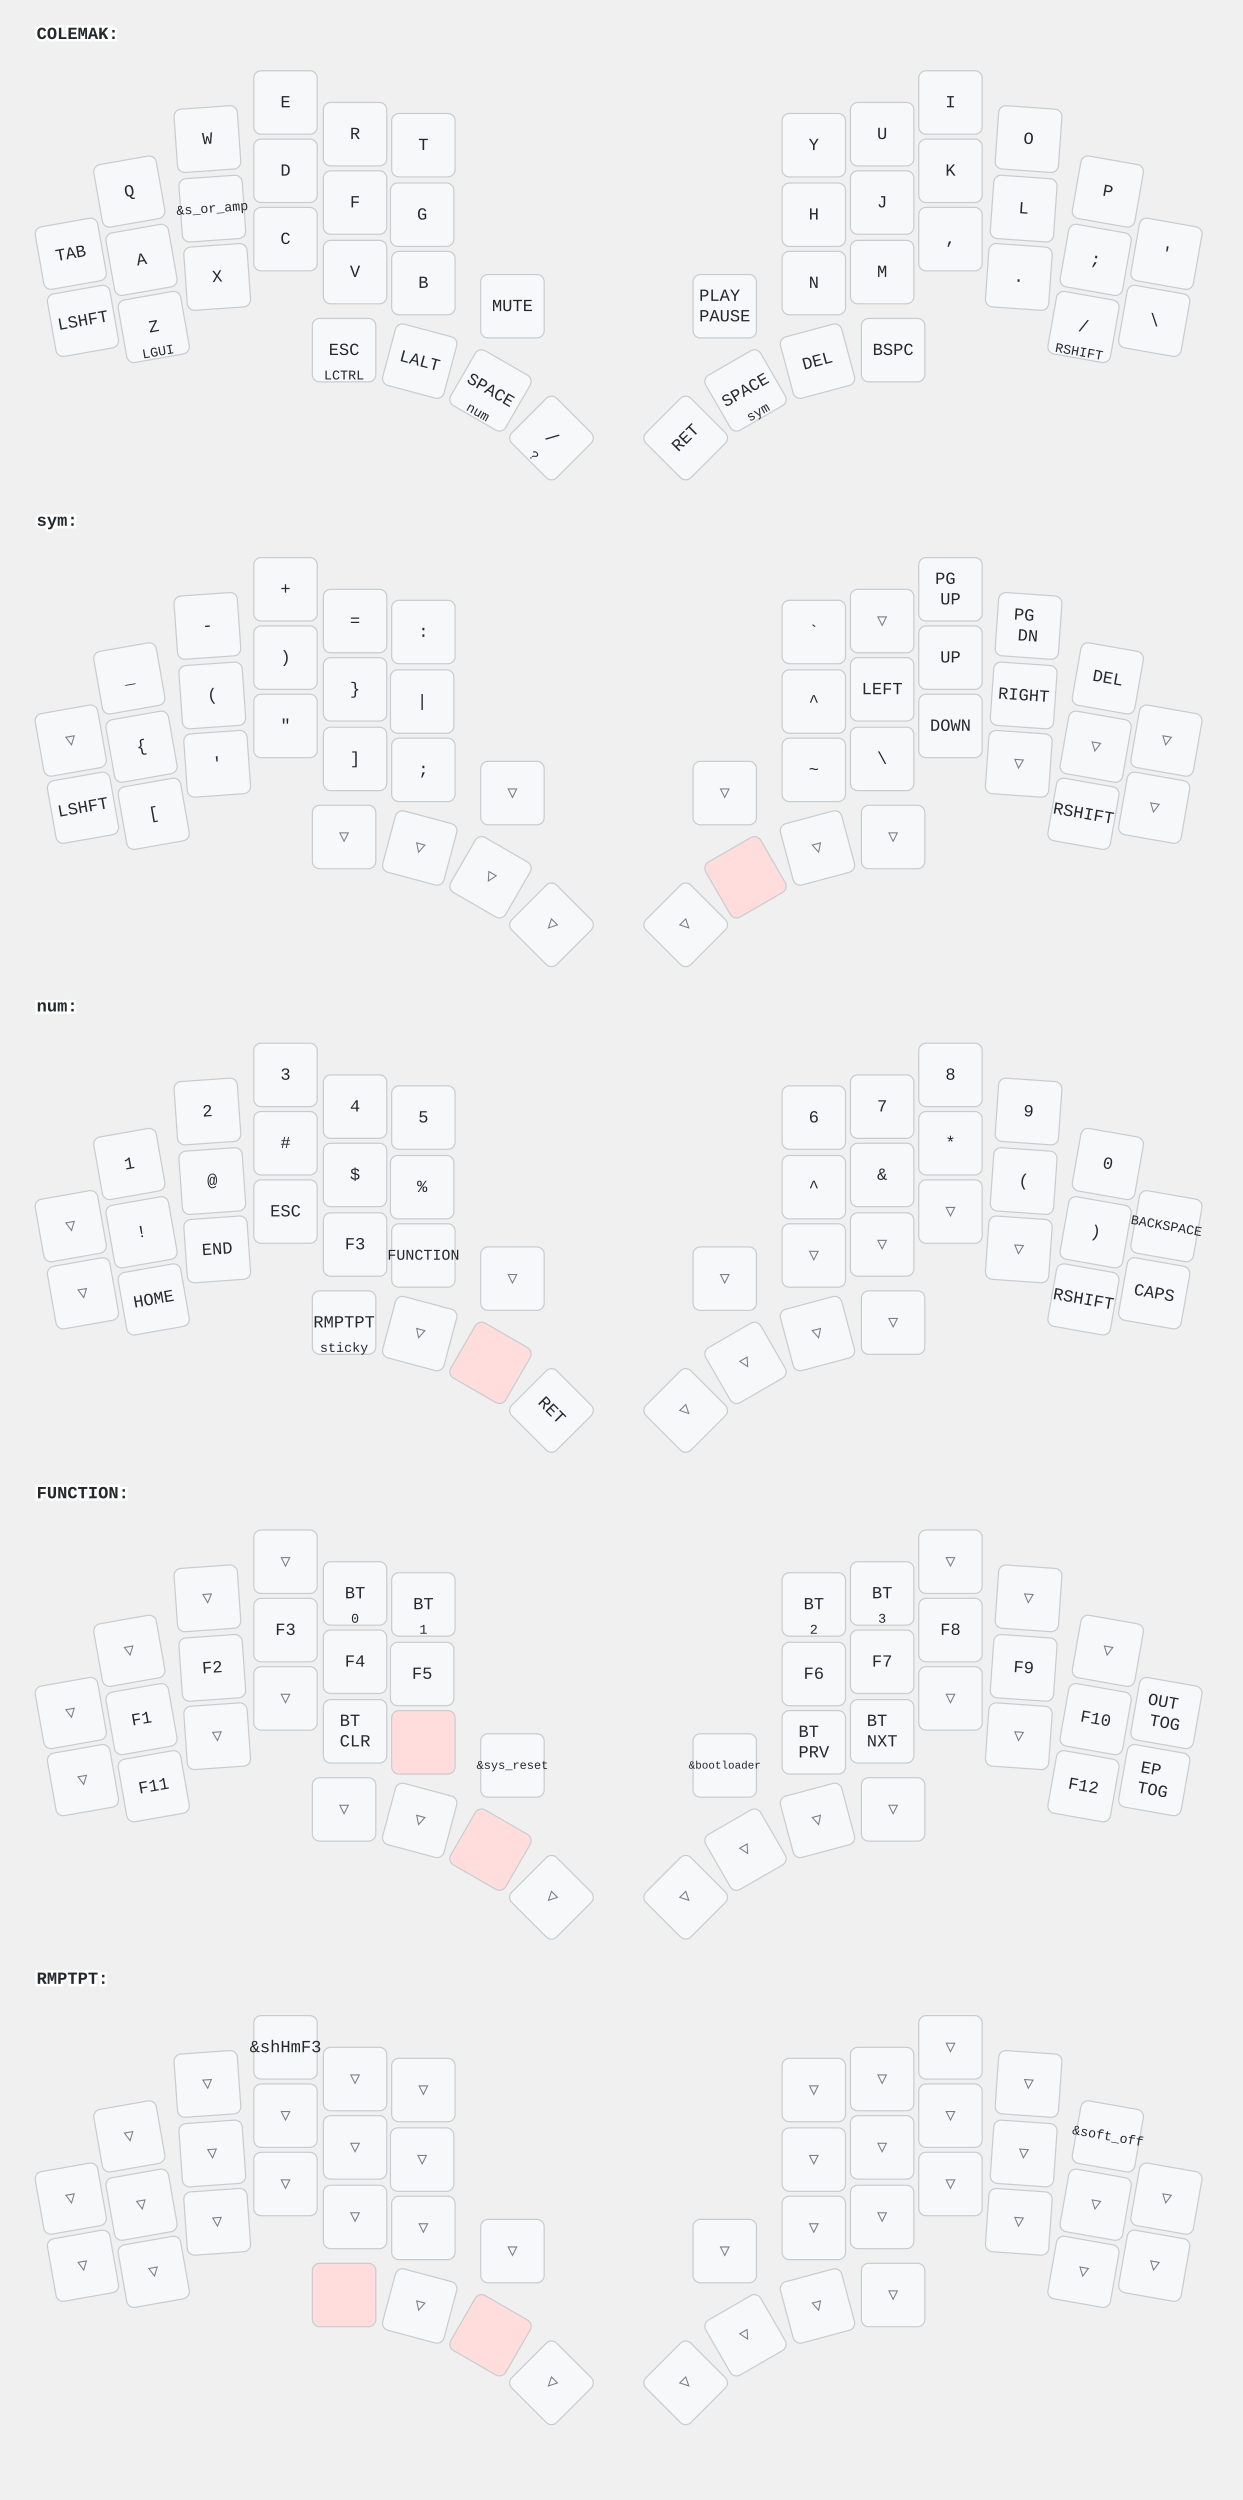
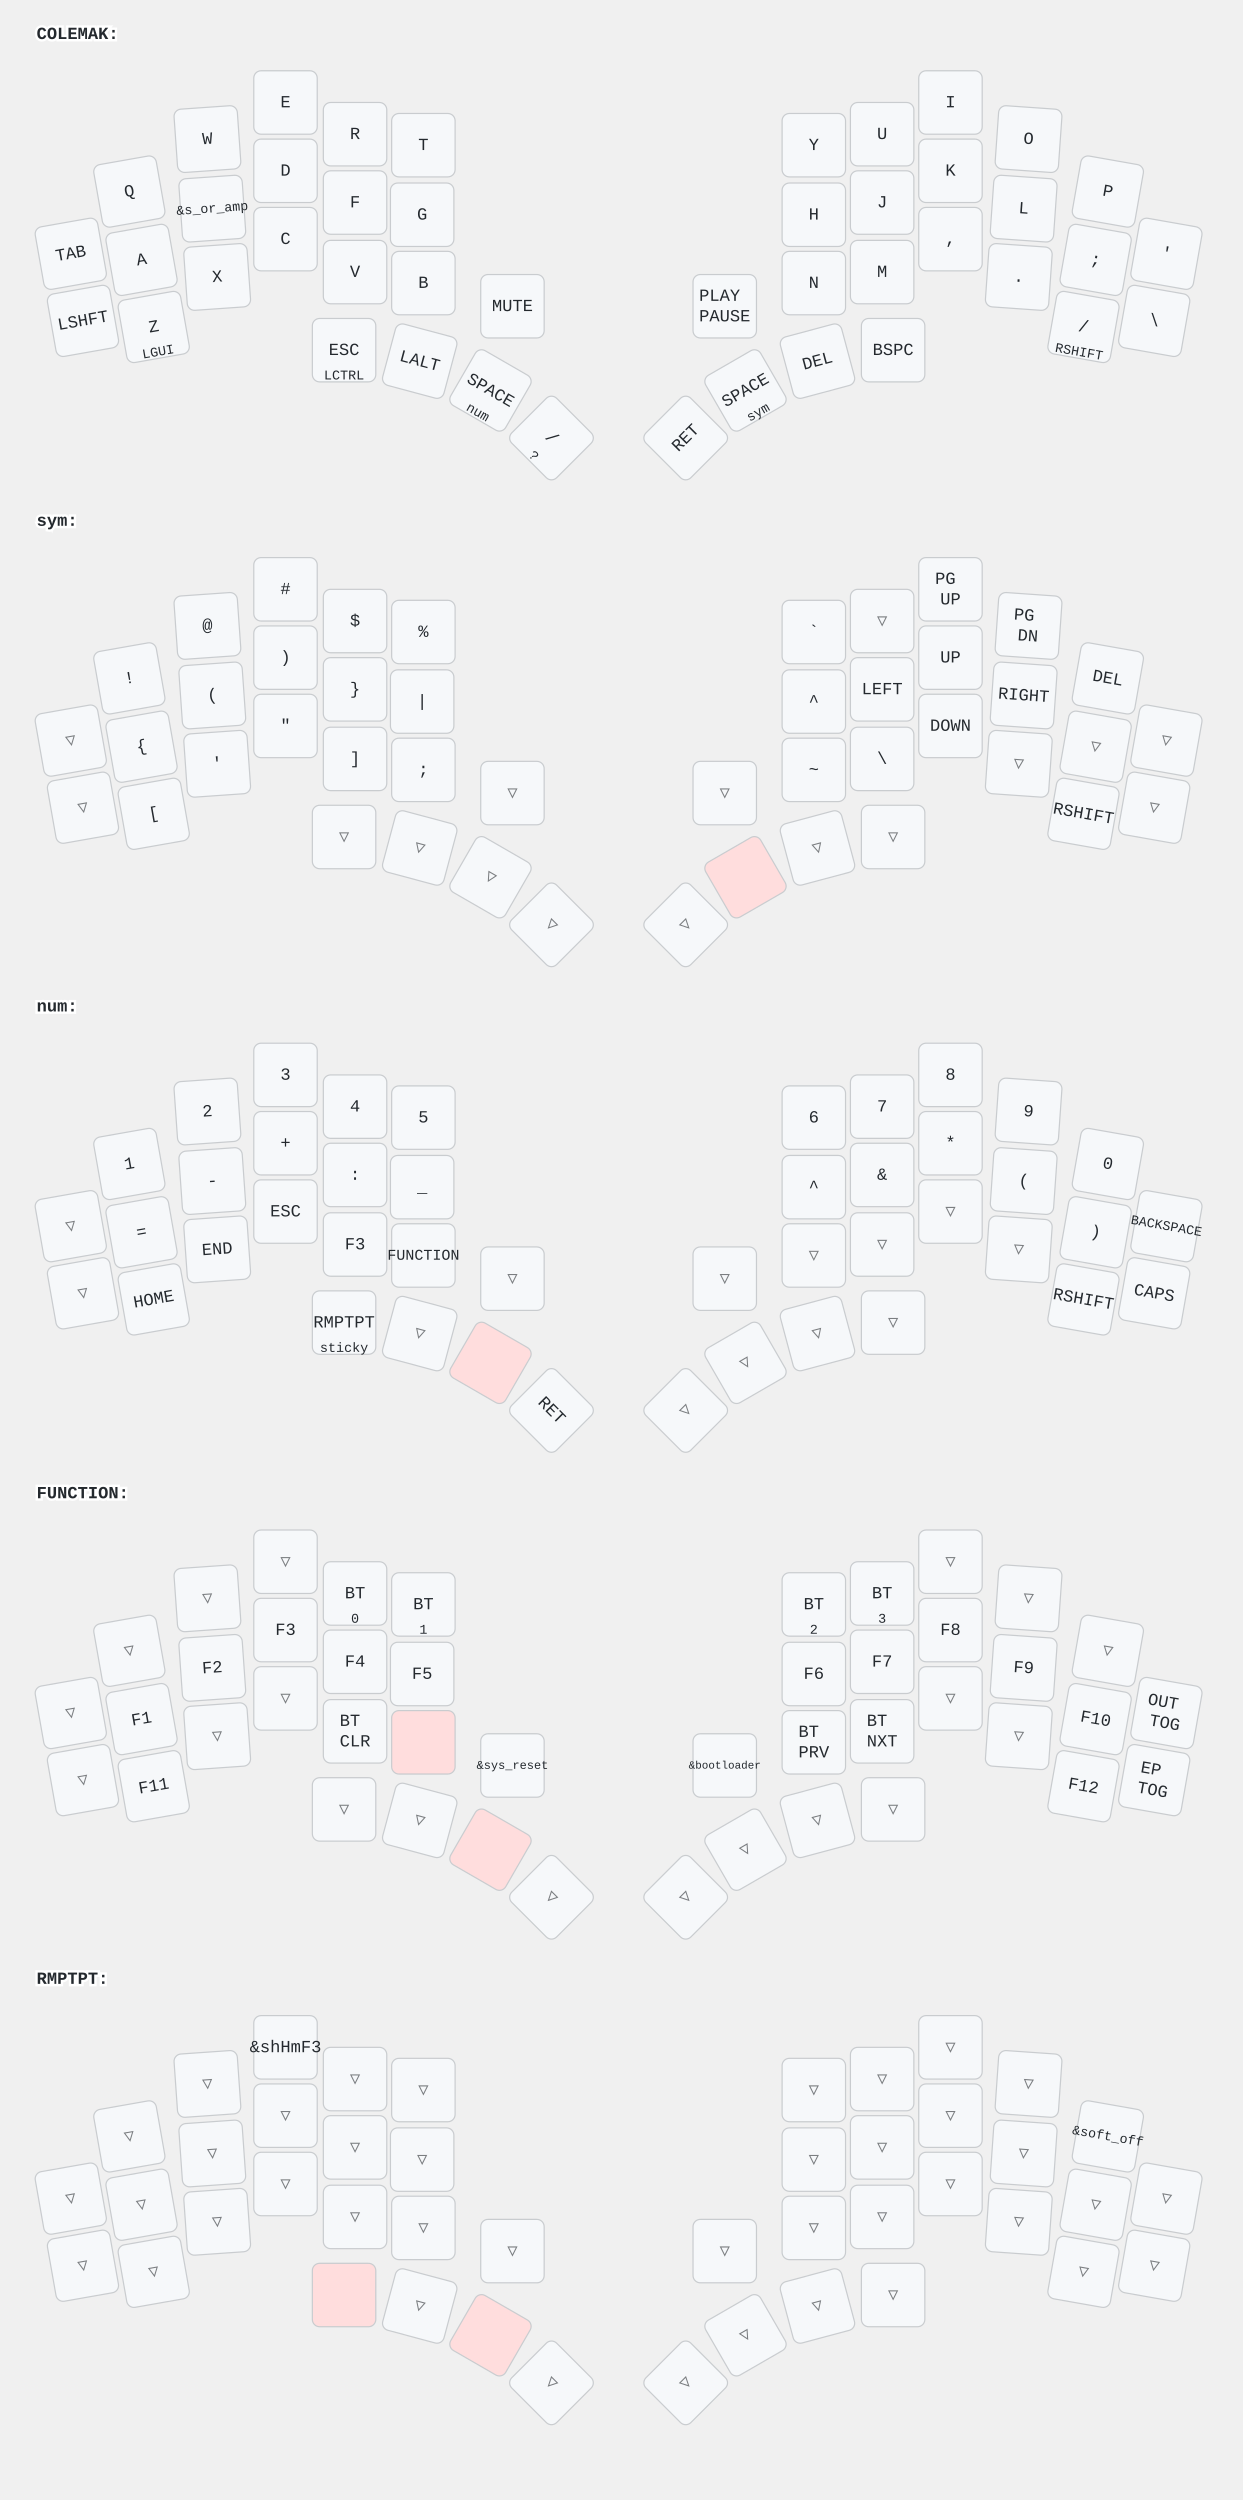
<svg xmlns="http://www.w3.org/2000/svg" width="1018" height="2049" viewBox="0 0 1018 2049" class="keymap">
  <style>/* inherit to force styles through use tags */
svg path {
    fill: inherit;
}

/* font and background color specifications */
svg.keymap {
    font-family: SFMono-Regular,Consolas,Liberation Mono,Menlo,monospace;
    font-size: 14px;
    font-kerning: normal;
    text-rendering: optimizeLegibility;
    fill: #24292e;
}

/* default key styling */
rect.key {
    fill: #f6f8fa;
}

rect.key, rect.combo {
    stroke: #c9cccf;
    stroke-width: 1;
}

/* default key side styling, only used is draw_key_sides is set */
rect.side {
    filter: brightness(90%);
}

/* color accent for combo boxes */
rect.combo, rect.combo-separate {
    fill: #cdf;
}

/* color accent for held keys */
rect.held, rect.combo.held {
    fill: #fdd;
}

/* color accent for ghost (optional) keys */
rect.ghost, rect.combo.ghost {
    stroke-dasharray: 4, 4;
    stroke-width: 2;
}

text {
    text-anchor: middle;
    dominant-baseline: middle;
}

/* styling for layer labels */
text.label {
    font-weight: bold;
    text-anchor: start;
    stroke: white;
    stroke-width: 4;
    paint-order: stroke;
}

/* styling for optional footer */
text.footer {
    text-anchor: end;
    dominant-baseline: auto;
    stroke: white;
    stroke-width: 4;
    paint-order: stroke;
}

/* styling for combo tap, and key hold/shifted label text */
text.combo, text.hold, text.shifted {
    font-size: 11px;
}

text.hold {
    text-anchor: middle;
    dominant-baseline: auto;
}

text.shifted {
    text-anchor: middle;
    dominant-baseline: hanging;
}

/* styling for hold/shifted label text in combo box */
text.combo.hold, text.combo.shifted {
    font-size: 8px;
}

/* lighter symbol for transparent keys */
text.trans {
    fill: #7b7e81;
}

/* styling for combo dendrons */
path.combo {
    stroke-width: 1;
    stroke: gray;
    fill: none;
}

/* Start Tabler Icons Cleanup */
/* cannot use height/width with glyphs */
.icon-tabler &gt; path {
    fill: inherit;
    stroke: inherit;
    stroke-width: 2;
}
/* hide tabler's default box */
.icon-tabler &gt; path[stroke="none"][fill="none"] {
    visibility: hidden;
}
/* End Tabler Icons Cleanup */
</style>
  <g transform="translate(30, 0)" class="layer-COLEMAK">
    <text x="0" y="28" class="label">COLEMAK:</text>
    <g transform="translate(0, 56)">
      <g transform="translate(76, 101) rotate(-10.0)" class="key keypos-0">
        <rect rx="6" ry="6" x="-26" y="-26" width="52" height="52" class="key" />
        <text x="0" y="0" class="key tap">Q</text>
      </g>
      <g transform="translate(140, 58) rotate(-4.0)" class="key keypos-1">
        <rect rx="6" ry="6" x="-26" y="-26" width="52" height="52" class="key" />
        <text x="0" y="0" class="key tap">W</text>
      </g>
      <g transform="translate(204, 28)" class="key keypos-2">
        <rect rx="6" ry="6" x="-26" y="-26" width="52" height="52" class="key" />
        <text x="0" y="0" class="key tap">E</text>
      </g>
      <g transform="translate(261, 54)" class="key keypos-3">
        <rect rx="6" ry="6" x="-26" y="-26" width="52" height="52" class="key" />
        <text x="0" y="0" class="key tap">R</text>
      </g>
      <g transform="translate(317, 63)" class="key keypos-4">
        <rect rx="6" ry="6" x="-26" y="-26" width="52" height="52" class="key" />
        <text x="0" y="0" class="key tap">T</text>
      </g>
      <g transform="translate(637, 63)" class="key keypos-5">
        <rect rx="6" ry="6" x="-26" y="-26" width="52" height="52" class="key" />
        <text x="0" y="0" class="key tap">Y</text>
      </g>
      <g transform="translate(693, 54)" class="key keypos-6">
        <rect rx="6" ry="6" x="-26" y="-26" width="52" height="52" class="key" />
        <text x="0" y="0" class="key tap">U</text>
      </g>
      <g transform="translate(749, 28)" class="key keypos-7">
        <rect rx="6" ry="6" x="-26" y="-26" width="52" height="52" class="key" />
        <text x="0" y="0" class="key tap">I</text>
      </g>
      <g transform="translate(813, 58) rotate(4.0)" class="key keypos-8">
        <rect rx="6" ry="6" x="-26" y="-26" width="52" height="52" class="key" />
        <text x="0" y="0" class="key tap">O</text>
      </g>
      <g transform="translate(878, 101) rotate(10.0)" class="key keypos-9">
        <rect rx="6" ry="6" x="-26" y="-26" width="52" height="52" class="key" />
        <text x="0" y="0" class="key tap">P</text>
      </g>
      <g transform="translate(28, 152) rotate(-10.0)" class="key keypos-10">
        <rect rx="6" ry="6" x="-26" y="-26" width="52" height="52" class="key" />
        <text x="0" y="0" class="key tap">TAB</text>
      </g>
      <g transform="translate(86, 157) rotate(-10.0)" class="key keypos-11">
        <rect rx="6" ry="6" x="-26" y="-26" width="52" height="52" class="key" />
        <text x="0" y="0" class="key tap">A</text>
      </g>
      <g transform="translate(144, 115) rotate(-4.0)" class="key keypos-12">
        <rect rx="6" ry="6" x="-26" y="-26" width="52" height="52" class="key" />
        <text x="0" y="0" class="key tap">
          <tspan style="font-size: 78%">&amp;s_or_amp</tspan>
        </text>
      </g>
      <g transform="translate(204, 84)" class="key keypos-13">
        <rect rx="6" ry="6" x="-26" y="-26" width="52" height="52" class="key" />
        <text x="0" y="0" class="key tap">D</text>
      </g>
      <g transform="translate(261, 110)" class="key keypos-14">
        <rect rx="6" ry="6" x="-26" y="-26" width="52" height="52" class="key" />
        <text x="0" y="0" class="key tap">F</text>
      </g>
      <g transform="translate(316, 120)" class="key keypos-15">
        <rect rx="6" ry="6" x="-26" y="-26" width="52" height="52" class="key" />
        <text x="0" y="0" class="key tap">G</text>
      </g>
      <g transform="translate(637, 120)" class="key keypos-16">
        <rect rx="6" ry="6" x="-26" y="-26" width="52" height="52" class="key" />
        <text x="0" y="0" class="key tap">H</text>
      </g>
      <g transform="translate(693, 110)" class="key keypos-17">
        <rect rx="6" ry="6" x="-26" y="-26" width="52" height="52" class="key" />
        <text x="0" y="0" class="key tap">J</text>
      </g>
      <g transform="translate(749, 84)" class="key keypos-18">
        <rect rx="6" ry="6" x="-26" y="-26" width="52" height="52" class="key" />
        <text x="0" y="0" class="key tap">K</text>
      </g>
      <g transform="translate(809, 115) rotate(4.0)" class="key keypos-19">
        <rect rx="6" ry="6" x="-26" y="-26" width="52" height="52" class="key" />
        <text x="0" y="0" class="key tap">L</text>
      </g>
      <g transform="translate(868, 157) rotate(10.0)" class="key keypos-20">
        <rect rx="6" ry="6" x="-26" y="-26" width="52" height="52" class="key" />
        <text x="0" y="0" class="key tap">;</text>
      </g>
      <g transform="translate(926, 152) rotate(10.0)" class="key keypos-21">
        <rect rx="6" ry="6" x="-26" y="-26" width="52" height="52" class="key" />
        <text x="0" y="0" class="key tap">'</text>
      </g>
      <g transform="translate(38, 207) rotate(-10.0)" class="key keypos-22">
        <rect rx="6" ry="6" x="-26" y="-26" width="52" height="52" class="key" />
        <text x="0" y="0" class="key tap">LSHFT</text>
      </g>
      <g transform="translate(96, 212) rotate(-10.0)" class="key keypos-23">
        <rect rx="6" ry="6" x="-26" y="-26" width="52" height="52" class="key" />
        <text x="0" y="0" class="key tap">Z</text>
        <text x="0" y="24" class="key hold">LGUI</text>
      </g>
      <g transform="translate(148, 171) rotate(-4.0)" class="key keypos-24">
        <rect rx="6" ry="6" x="-26" y="-26" width="52" height="52" class="key" />
        <text x="0" y="0" class="key tap">X</text>
      </g>
      <g transform="translate(204, 140)" class="key keypos-25">
        <rect rx="6" ry="6" x="-26" y="-26" width="52" height="52" class="key" />
        <text x="0" y="0" class="key tap">C</text>
      </g>
      <g transform="translate(261, 167)" class="key keypos-26">
        <rect rx="6" ry="6" x="-26" y="-26" width="52" height="52" class="key" />
        <text x="0" y="0" class="key tap">V</text>
      </g>
      <g transform="translate(317, 176)" class="key keypos-27">
        <rect rx="6" ry="6" x="-26" y="-26" width="52" height="52" class="key" />
        <text x="0" y="0" class="key tap">B</text>
      </g>
      <g transform="translate(390, 195)" class="key keypos-28">
        <rect rx="6" ry="6" x="-26" y="-26" width="52" height="52" class="key" />
        <text x="0" y="0" class="key tap">MUTE</text>
      </g>
      <g transform="translate(564, 195)" class="key keypos-29">
        <rect rx="6" ry="6" x="-26" y="-26" width="52" height="52" class="key" />
        <text x="0" y="0" class="key tap">
          <tspan x="0" dy="-0.6em">PLAY</tspan>
          <tspan x="0" dy="1.2em">PAUSE</tspan>
        </text>
      </g>
      <g transform="translate(637, 176)" class="key keypos-30">
        <rect rx="6" ry="6" x="-26" y="-26" width="52" height="52" class="key" />
        <text x="0" y="0" class="key tap">N</text>
      </g>
      <g transform="translate(693, 167)" class="key keypos-31">
        <rect rx="6" ry="6" x="-26" y="-26" width="52" height="52" class="key" />
        <text x="0" y="0" class="key tap">M</text>
      </g>
      <g transform="translate(749, 140)" class="key keypos-32">
        <rect rx="6" ry="6" x="-26" y="-26" width="52" height="52" class="key" />
        <text x="0" y="0" class="key tap">,</text>
      </g>
      <g transform="translate(805, 171) rotate(4.0)" class="key keypos-33">
        <rect rx="6" ry="6" x="-26" y="-26" width="52" height="52" class="key" />
        <text x="0" y="0" class="key tap">.</text>
      </g>
      <g transform="translate(858, 212) rotate(10.0)" class="key keypos-34">
        <rect rx="6" ry="6" x="-26" y="-26" width="52" height="52" class="key" />
        <text x="0" y="0" class="key tap">/</text>
        <text x="0" y="24" class="key hold">RSHIFT</text>
      </g>
      <g transform="translate(916, 207) rotate(10.0)" class="key keypos-35">
        <rect rx="6" ry="6" x="-26" y="-26" width="52" height="52" class="key" />
        <text x="0" y="0" class="key tap">\</text>
      </g>
      <g transform="translate(252, 231)" class="key keypos-36">
        <rect rx="6" ry="6" x="-26" y="-26" width="52" height="52" class="key" />
        <text x="0" y="0" class="key tap">ESC</text>
        <text x="0" y="24" class="key hold">LCTRL</text>
      </g>
      <g transform="translate(314, 240) rotate(15.0)" class="key keypos-37">
        <rect rx="6" ry="6" x="-26" y="-26" width="52" height="52" class="key" />
        <text x="0" y="0" class="key tap">LALT</text>
      </g>
      <g transform="translate(372, 264) rotate(30.0)" class="key keypos-38">
        <rect rx="6" ry="6" x="-26" y="-26" width="52" height="52" class="key" />
        <text x="0" y="0" class="key tap">SPACE</text>
        <text x="0" y="24" class="key hold">num</text>
      </g>
      <g transform="translate(422, 303) rotate(45.0)" class="key keypos-39">
        <rect rx="6" ry="6" x="-26" y="-26" width="52" height="52" class="key" />
        <text x="0" y="0" class="key tap">/</text>
        <text x="0" y="24" class="key hold">?</text>
      </g>
      <g transform="translate(532, 303) rotate(-45.0)" class="key keypos-40">
        <rect rx="6" ry="6" x="-26" y="-26" width="52" height="52" class="key" />
        <text x="0" y="0" class="key tap">RET</text>
      </g>
      <g transform="translate(581, 264) rotate(-30.0)" class="key keypos-41">
        <rect rx="6" ry="6" x="-26" y="-26" width="52" height="52" class="key" />
        <text x="0" y="0" class="key tap">SPACE</text>
        <text x="0" y="24" class="key hold">sym</text>
      </g>
      <g transform="translate(640, 240) rotate(-15.0)" class="key keypos-42">
        <rect rx="6" ry="6" x="-26" y="-26" width="52" height="52" class="key" />
        <text x="0" y="0" class="key tap">DEL</text>
      </g>
      <g transform="translate(702, 231)" class="key keypos-43">
        <rect rx="6" ry="6" x="-26" y="-26" width="52" height="52" class="key" />
        <text x="0" y="0" class="key tap">BSPC</text>
      </g>
    </g>
  </g>
  <g transform="translate(30, 399)" class="layer-sym">
    <text x="0" y="28" class="label">sym:</text>
    <g transform="translate(0, 56)">
      <g transform="translate(76, 101) rotate(-10.0)" class="key keypos-0">
        <rect rx="6" ry="6" x="-26" y="-26" width="52" height="52" class="key" />
-         <text x="0" y="0" class="key tap">_</text>
+         <text x="0" y="0" class="key tap">!</text>
      </g>
      <g transform="translate(140, 58) rotate(-4.0)" class="key keypos-1">
        <rect rx="6" ry="6" x="-26" y="-26" width="52" height="52" class="key" />
-         <text x="0" y="0" class="key tap">-</text>
+         <text x="0" y="0" class="key tap">@</text>
      </g>
      <g transform="translate(204, 28)" class="key keypos-2">
        <rect rx="6" ry="6" x="-26" y="-26" width="52" height="52" class="key" />
-         <text x="0" y="0" class="key tap">+</text>
+         <text x="0" y="0" class="key tap">#</text>
      </g>
      <g transform="translate(261, 54)" class="key keypos-3">
        <rect rx="6" ry="6" x="-26" y="-26" width="52" height="52" class="key" />
-         <text x="0" y="0" class="key tap">=</text>
+         <text x="0" y="0" class="key tap">$</text>
      </g>
      <g transform="translate(317, 63)" class="key keypos-4">
        <rect rx="6" ry="6" x="-26" y="-26" width="52" height="52" class="key" />
-         <text x="0" y="0" class="key tap">:</text>
+         <text x="0" y="0" class="key tap">%</text>
      </g>
      <g transform="translate(637, 63)" class="key keypos-5">
        <rect rx="6" ry="6" x="-26" y="-26" width="52" height="52" class="key" />
        <text x="0" y="0" class="key tap">`</text>
      </g>
      <g transform="translate(693, 54)" class="key trans keypos-6">
        <rect rx="6" ry="6" x="-26" y="-26" width="52" height="52" class="key trans" />
        <text x="0" y="0" class="key trans tap">▽</text>
      </g>
      <g transform="translate(749, 28)" class="key keypos-7">
        <rect rx="6" ry="6" x="-26" y="-26" width="52" height="52" class="key" />
        <text x="0" y="0" class="key tap">
          <tspan x="0" dy="-0.6em">PG</tspan>
          <tspan x="0" dy="1.2em">UP</tspan>
        </text>
      </g>
      <g transform="translate(813, 58) rotate(4.0)" class="key keypos-8">
        <rect rx="6" ry="6" x="-26" y="-26" width="52" height="52" class="key" />
        <text x="0" y="0" class="key tap">
          <tspan x="0" dy="-0.6em">PG</tspan>
          <tspan x="0" dy="1.2em">DN</tspan>
        </text>
      </g>
      <g transform="translate(878, 101) rotate(10.0)" class="key keypos-9">
        <rect rx="6" ry="6" x="-26" y="-26" width="52" height="52" class="key" />
        <text x="0" y="0" class="key tap">DEL</text>
      </g>
      <g transform="translate(28, 152) rotate(-10.0)" class="key trans keypos-10">
        <rect rx="6" ry="6" x="-26" y="-26" width="52" height="52" class="key trans" />
        <text x="0" y="0" class="key trans tap">▽</text>
      </g>
      <g transform="translate(86, 157) rotate(-10.0)" class="key keypos-11">
        <rect rx="6" ry="6" x="-26" y="-26" width="52" height="52" class="key" />
        <text x="0" y="0" class="key tap">{</text>
      </g>
      <g transform="translate(144, 115) rotate(-4.0)" class="key keypos-12">
        <rect rx="6" ry="6" x="-26" y="-26" width="52" height="52" class="key" />
        <text x="0" y="0" class="key tap">(</text>
      </g>
      <g transform="translate(204, 84)" class="key keypos-13">
        <rect rx="6" ry="6" x="-26" y="-26" width="52" height="52" class="key" />
        <text x="0" y="0" class="key tap">)</text>
      </g>
      <g transform="translate(261, 110)" class="key keypos-14">
        <rect rx="6" ry="6" x="-26" y="-26" width="52" height="52" class="key" />
        <text x="0" y="0" class="key tap">}</text>
      </g>
      <g transform="translate(316, 120)" class="key keypos-15">
        <rect rx="6" ry="6" x="-26" y="-26" width="52" height="52" class="key" />
        <text x="0" y="0" class="key tap">|</text>
      </g>
      <g transform="translate(637, 120)" class="key keypos-16">
        <rect rx="6" ry="6" x="-26" y="-26" width="52" height="52" class="key" />
        <text x="0" y="0" class="key tap">^</text>
      </g>
      <g transform="translate(693, 110)" class="key keypos-17">
        <rect rx="6" ry="6" x="-26" y="-26" width="52" height="52" class="key" />
        <text x="0" y="0" class="key tap">LEFT</text>
      </g>
      <g transform="translate(749, 84)" class="key keypos-18">
        <rect rx="6" ry="6" x="-26" y="-26" width="52" height="52" class="key" />
        <text x="0" y="0" class="key tap">UP</text>
      </g>
      <g transform="translate(809, 115) rotate(4.0)" class="key keypos-19">
        <rect rx="6" ry="6" x="-26" y="-26" width="52" height="52" class="key" />
        <text x="0" y="0" class="key tap">RIGHT</text>
      </g>
      <g transform="translate(868, 157) rotate(10.0)" class="key trans keypos-20">
        <rect rx="6" ry="6" x="-26" y="-26" width="52" height="52" class="key trans" />
        <text x="0" y="0" class="key trans tap">▽</text>
      </g>
      <g transform="translate(926, 152) rotate(10.0)" class="key trans keypos-21">
        <rect rx="6" ry="6" x="-26" y="-26" width="52" height="52" class="key trans" />
        <text x="0" y="0" class="key trans tap">▽</text>
      </g>
-       <g transform="translate(38, 207) rotate(-10.0)" class="key keypos-22">
-         <rect rx="6" ry="6" x="-26" y="-26" width="52" height="52" class="key" />
-         <text x="0" y="0" class="key tap">LSHFT</text>
+       <g transform="translate(38, 207) rotate(-10.0)" class="key trans keypos-22">
+         <rect rx="6" ry="6" x="-26" y="-26" width="52" height="52" class="key trans" />
+         <text x="0" y="0" class="key trans tap">▽</text>
      </g>
      <g transform="translate(96, 212) rotate(-10.0)" class="key keypos-23">
        <rect rx="6" ry="6" x="-26" y="-26" width="52" height="52" class="key" />
        <text x="0" y="0" class="key tap">[</text>
      </g>
      <g transform="translate(148, 171) rotate(-4.0)" class="key keypos-24">
        <rect rx="6" ry="6" x="-26" y="-26" width="52" height="52" class="key" />
        <text x="0" y="0" class="key tap">'</text>
      </g>
      <g transform="translate(204, 140)" class="key keypos-25">
        <rect rx="6" ry="6" x="-26" y="-26" width="52" height="52" class="key" />
        <text x="0" y="0" class="key tap">"</text>
      </g>
      <g transform="translate(261, 167)" class="key keypos-26">
        <rect rx="6" ry="6" x="-26" y="-26" width="52" height="52" class="key" />
        <text x="0" y="0" class="key tap">]</text>
      </g>
      <g transform="translate(317, 176)" class="key keypos-27">
        <rect rx="6" ry="6" x="-26" y="-26" width="52" height="52" class="key" />
        <text x="0" y="0" class="key tap">;</text>
      </g>
      <g transform="translate(390, 195)" class="key trans keypos-28">
        <rect rx="6" ry="6" x="-26" y="-26" width="52" height="52" class="key trans" />
        <text x="0" y="0" class="key trans tap">▽</text>
      </g>
      <g transform="translate(564, 195)" class="key trans keypos-29">
        <rect rx="6" ry="6" x="-26" y="-26" width="52" height="52" class="key trans" />
        <text x="0" y="0" class="key trans tap">▽</text>
      </g>
      <g transform="translate(637, 176)" class="key keypos-30">
        <rect rx="6" ry="6" x="-26" y="-26" width="52" height="52" class="key" />
        <text x="0" y="0" class="key tap">~</text>
      </g>
      <g transform="translate(693, 167)" class="key keypos-31">
        <rect rx="6" ry="6" x="-26" y="-26" width="52" height="52" class="key" />
        <text x="0" y="0" class="key tap">\</text>
      </g>
      <g transform="translate(749, 140)" class="key keypos-32">
        <rect rx="6" ry="6" x="-26" y="-26" width="52" height="52" class="key" />
        <text x="0" y="0" class="key tap">DOWN</text>
      </g>
      <g transform="translate(805, 171) rotate(4.0)" class="key trans keypos-33">
        <rect rx="6" ry="6" x="-26" y="-26" width="52" height="52" class="key trans" />
        <text x="0" y="0" class="key trans tap">▽</text>
      </g>
      <g transform="translate(858, 212) rotate(10.0)" class="key keypos-34">
        <rect rx="6" ry="6" x="-26" y="-26" width="52" height="52" class="key" />
        <text x="0" y="0" class="key tap">RSHIFT</text>
      </g>
      <g transform="translate(916, 207) rotate(10.0)" class="key trans keypos-35">
        <rect rx="6" ry="6" x="-26" y="-26" width="52" height="52" class="key trans" />
        <text x="0" y="0" class="key trans tap">▽</text>
      </g>
      <g transform="translate(252, 231)" class="key trans keypos-36">
        <rect rx="6" ry="6" x="-26" y="-26" width="52" height="52" class="key trans" />
        <text x="0" y="0" class="key trans tap">▽</text>
      </g>
      <g transform="translate(314, 240) rotate(15.0)" class="key trans keypos-37">
        <rect rx="6" ry="6" x="-26" y="-26" width="52" height="52" class="key trans" />
        <text x="0" y="0" class="key trans tap">▽</text>
      </g>
      <g transform="translate(372, 264) rotate(30.0)" class="key trans keypos-38">
        <rect rx="6" ry="6" x="-26" y="-26" width="52" height="52" class="key trans" />
        <text x="0" y="0" class="key trans tap">▽</text>
      </g>
      <g transform="translate(422, 303) rotate(45.0)" class="key trans keypos-39">
        <rect rx="6" ry="6" x="-26" y="-26" width="52" height="52" class="key trans" />
        <text x="0" y="0" class="key trans tap">▽</text>
      </g>
      <g transform="translate(532, 303) rotate(-45.0)" class="key trans keypos-40">
        <rect rx="6" ry="6" x="-26" y="-26" width="52" height="52" class="key trans" />
        <text x="0" y="0" class="key trans tap">▽</text>
      </g>
      <g transform="translate(581, 264) rotate(-30.0)" class="key held keypos-41">
        <rect rx="6" ry="6" x="-26" y="-26" width="52" height="52" class="key held" />
      </g>
      <g transform="translate(640, 240) rotate(-15.0)" class="key trans keypos-42">
        <rect rx="6" ry="6" x="-26" y="-26" width="52" height="52" class="key trans" />
        <text x="0" y="0" class="key trans tap">▽</text>
      </g>
      <g transform="translate(702, 231)" class="key trans keypos-43">
        <rect rx="6" ry="6" x="-26" y="-26" width="52" height="52" class="key trans" />
        <text x="0" y="0" class="key trans tap">▽</text>
      </g>
    </g>
  </g>
  <g transform="translate(30, 797)" class="layer-num">
    <text x="0" y="28" class="label">num:</text>
    <g transform="translate(0, 56)">
      <g transform="translate(76, 101) rotate(-10.0)" class="key keypos-0">
        <rect rx="6" ry="6" x="-26" y="-26" width="52" height="52" class="key" />
        <text x="0" y="0" class="key tap">1</text>
      </g>
      <g transform="translate(140, 58) rotate(-4.0)" class="key keypos-1">
        <rect rx="6" ry="6" x="-26" y="-26" width="52" height="52" class="key" />
        <text x="0" y="0" class="key tap">2</text>
      </g>
      <g transform="translate(204, 28)" class="key keypos-2">
        <rect rx="6" ry="6" x="-26" y="-26" width="52" height="52" class="key" />
        <text x="0" y="0" class="key tap">3</text>
      </g>
      <g transform="translate(261, 54)" class="key keypos-3">
        <rect rx="6" ry="6" x="-26" y="-26" width="52" height="52" class="key" />
        <text x="0" y="0" class="key tap">4</text>
      </g>
      <g transform="translate(317, 63)" class="key keypos-4">
        <rect rx="6" ry="6" x="-26" y="-26" width="52" height="52" class="key" />
        <text x="0" y="0" class="key tap">5</text>
      </g>
      <g transform="translate(637, 63)" class="key keypos-5">
        <rect rx="6" ry="6" x="-26" y="-26" width="52" height="52" class="key" />
        <text x="0" y="0" class="key tap">6</text>
      </g>
      <g transform="translate(693, 54)" class="key keypos-6">
        <rect rx="6" ry="6" x="-26" y="-26" width="52" height="52" class="key" />
        <text x="0" y="0" class="key tap">7</text>
      </g>
      <g transform="translate(749, 28)" class="key keypos-7">
        <rect rx="6" ry="6" x="-26" y="-26" width="52" height="52" class="key" />
        <text x="0" y="0" class="key tap">8</text>
      </g>
      <g transform="translate(813, 58) rotate(4.0)" class="key keypos-8">
        <rect rx="6" ry="6" x="-26" y="-26" width="52" height="52" class="key" />
        <text x="0" y="0" class="key tap">9</text>
      </g>
      <g transform="translate(878, 101) rotate(10.0)" class="key keypos-9">
        <rect rx="6" ry="6" x="-26" y="-26" width="52" height="52" class="key" />
        <text x="0" y="0" class="key tap">0</text>
      </g>
      <g transform="translate(28, 152) rotate(-10.0)" class="key trans keypos-10">
        <rect rx="6" ry="6" x="-26" y="-26" width="52" height="52" class="key trans" />
        <text x="0" y="0" class="key trans tap">▽</text>
      </g>
      <g transform="translate(86, 157) rotate(-10.0)" class="key keypos-11">
        <rect rx="6" ry="6" x="-26" y="-26" width="52" height="52" class="key" />
-         <text x="0" y="0" class="key tap">!</text>
+         <text x="0" y="0" class="key tap">=</text>
      </g>
      <g transform="translate(144, 115) rotate(-4.0)" class="key keypos-12">
        <rect rx="6" ry="6" x="-26" y="-26" width="52" height="52" class="key" />
-         <text x="0" y="0" class="key tap">@</text>
+         <text x="0" y="0" class="key tap">-</text>
      </g>
      <g transform="translate(204, 84)" class="key keypos-13">
        <rect rx="6" ry="6" x="-26" y="-26" width="52" height="52" class="key" />
-         <text x="0" y="0" class="key tap">#</text>
+         <text x="0" y="0" class="key tap">+</text>
      </g>
      <g transform="translate(261, 110)" class="key keypos-14">
        <rect rx="6" ry="6" x="-26" y="-26" width="52" height="52" class="key" />
-         <text x="0" y="0" class="key tap">$</text>
+         <text x="0" y="0" class="key tap">:</text>
      </g>
      <g transform="translate(316, 120)" class="key keypos-15">
        <rect rx="6" ry="6" x="-26" y="-26" width="52" height="52" class="key" />
-         <text x="0" y="0" class="key tap">%</text>
+         <text x="0" y="0" class="key tap">_</text>
      </g>
      <g transform="translate(637, 120)" class="key keypos-16">
        <rect rx="6" ry="6" x="-26" y="-26" width="52" height="52" class="key" />
        <text x="0" y="0" class="key tap">^</text>
      </g>
      <g transform="translate(693, 110)" class="key keypos-17">
        <rect rx="6" ry="6" x="-26" y="-26" width="52" height="52" class="key" />
        <text x="0" y="0" class="key tap">&amp;</text>
      </g>
      <g transform="translate(749, 84)" class="key keypos-18">
        <rect rx="6" ry="6" x="-26" y="-26" width="52" height="52" class="key" />
        <text x="0" y="0" class="key tap">*</text>
      </g>
      <g transform="translate(809, 115) rotate(4.0)" class="key keypos-19">
        <rect rx="6" ry="6" x="-26" y="-26" width="52" height="52" class="key" />
        <text x="0" y="0" class="key tap">(</text>
      </g>
      <g transform="translate(868, 157) rotate(10.0)" class="key keypos-20">
        <rect rx="6" ry="6" x="-26" y="-26" width="52" height="52" class="key" />
        <text x="0" y="0" class="key tap">)</text>
      </g>
      <g transform="translate(926, 152) rotate(10.0)" class="key keypos-21">
        <rect rx="6" ry="6" x="-26" y="-26" width="52" height="52" class="key" />
        <text x="0" y="0" class="key tap">
          <tspan style="font-size: 78%">BACKSPACE</tspan>
        </text>
      </g>
      <g transform="translate(38, 207) rotate(-10.0)" class="key trans keypos-22">
        <rect rx="6" ry="6" x="-26" y="-26" width="52" height="52" class="key trans" />
        <text x="0" y="0" class="key trans tap">▽</text>
      </g>
      <g transform="translate(96, 212) rotate(-10.0)" class="key keypos-23">
        <rect rx="6" ry="6" x="-26" y="-26" width="52" height="52" class="key" />
        <text x="0" y="0" class="key tap">HOME</text>
      </g>
      <g transform="translate(148, 171) rotate(-4.0)" class="key keypos-24">
        <rect rx="6" ry="6" x="-26" y="-26" width="52" height="52" class="key" />
        <text x="0" y="0" class="key tap">END</text>
      </g>
      <g transform="translate(204, 140)" class="key keypos-25">
        <rect rx="6" ry="6" x="-26" y="-26" width="52" height="52" class="key" />
        <text x="0" y="0" class="key tap">ESC</text>
      </g>
      <g transform="translate(261, 167)" class="key keypos-26">
        <rect rx="6" ry="6" x="-26" y="-26" width="52" height="52" class="key" />
        <text x="0" y="0" class="key tap">F3</text>
      </g>
      <g transform="translate(317, 176)" class="key keypos-27">
        <rect rx="6" ry="6" x="-26" y="-26" width="52" height="52" class="key" />
        <text x="0" y="0" class="key tap">
          <tspan style="font-size: 88%">FUNCTION</tspan>
        </text>
      </g>
      <g transform="translate(390, 195)" class="key trans keypos-28">
        <rect rx="6" ry="6" x="-26" y="-26" width="52" height="52" class="key trans" />
        <text x="0" y="0" class="key trans tap">▽</text>
      </g>
      <g transform="translate(564, 195)" class="key trans keypos-29">
        <rect rx="6" ry="6" x="-26" y="-26" width="52" height="52" class="key trans" />
        <text x="0" y="0" class="key trans tap">▽</text>
      </g>
      <g transform="translate(637, 176)" class="key trans keypos-30">
        <rect rx="6" ry="6" x="-26" y="-26" width="52" height="52" class="key trans" />
        <text x="0" y="0" class="key trans tap">▽</text>
      </g>
      <g transform="translate(693, 167)" class="key trans keypos-31">
        <rect rx="6" ry="6" x="-26" y="-26" width="52" height="52" class="key trans" />
        <text x="0" y="0" class="key trans tap">▽</text>
      </g>
      <g transform="translate(749, 140)" class="key trans keypos-32">
        <rect rx="6" ry="6" x="-26" y="-26" width="52" height="52" class="key trans" />
        <text x="0" y="0" class="key trans tap">▽</text>
      </g>
      <g transform="translate(805, 171) rotate(4.0)" class="key trans keypos-33">
        <rect rx="6" ry="6" x="-26" y="-26" width="52" height="52" class="key trans" />
        <text x="0" y="0" class="key trans tap">▽</text>
      </g>
      <g transform="translate(858, 212) rotate(10.0)" class="key keypos-34">
        <rect rx="6" ry="6" x="-26" y="-26" width="52" height="52" class="key" />
        <text x="0" y="0" class="key tap">RSHIFT</text>
      </g>
      <g transform="translate(916, 207) rotate(10.0)" class="key keypos-35">
        <rect rx="6" ry="6" x="-26" y="-26" width="52" height="52" class="key" />
        <text x="0" y="0" class="key tap">CAPS</text>
      </g>
      <g transform="translate(252, 231)" class="key keypos-36">
        <rect rx="6" ry="6" x="-26" y="-26" width="52" height="52" class="key" />
        <text x="0" y="0" class="key tap">RMPTPT</text>
        <text x="0" y="24" class="key hold">sticky</text>
      </g>
      <g transform="translate(314, 240) rotate(15.0)" class="key trans keypos-37">
        <rect rx="6" ry="6" x="-26" y="-26" width="52" height="52" class="key trans" />
        <text x="0" y="0" class="key trans tap">▽</text>
      </g>
      <g transform="translate(372, 264) rotate(30.0)" class="key held keypos-38">
        <rect rx="6" ry="6" x="-26" y="-26" width="52" height="52" class="key held" />
      </g>
      <g transform="translate(422, 303) rotate(45.0)" class="key keypos-39">
        <rect rx="6" ry="6" x="-26" y="-26" width="52" height="52" class="key" />
        <text x="0" y="0" class="key tap">RET</text>
      </g>
      <g transform="translate(532, 303) rotate(-45.0)" class="key trans keypos-40">
        <rect rx="6" ry="6" x="-26" y="-26" width="52" height="52" class="key trans" />
        <text x="0" y="0" class="key trans tap">▽</text>
      </g>
      <g transform="translate(581, 264) rotate(-30.0)" class="key trans keypos-41">
        <rect rx="6" ry="6" x="-26" y="-26" width="52" height="52" class="key trans" />
        <text x="0" y="0" class="key trans tap">▽</text>
      </g>
      <g transform="translate(640, 240) rotate(-15.0)" class="key trans keypos-42">
        <rect rx="6" ry="6" x="-26" y="-26" width="52" height="52" class="key trans" />
        <text x="0" y="0" class="key trans tap">▽</text>
      </g>
      <g transform="translate(702, 231)" class="key trans keypos-43">
        <rect rx="6" ry="6" x="-26" y="-26" width="52" height="52" class="key trans" />
        <text x="0" y="0" class="key trans tap">▽</text>
      </g>
    </g>
  </g>
  <g transform="translate(30, 1196)" class="layer-FUNCTION">
    <text x="0" y="28" class="label">FUNCTION:</text>
    <g transform="translate(0, 56)">
      <g transform="translate(76, 101) rotate(-10.0)" class="key trans keypos-0">
        <rect rx="6" ry="6" x="-26" y="-26" width="52" height="52" class="key trans" />
        <text x="0" y="0" class="key trans tap">▽</text>
      </g>
      <g transform="translate(140, 58) rotate(-4.0)" class="key trans keypos-1">
        <rect rx="6" ry="6" x="-26" y="-26" width="52" height="52" class="key trans" />
        <text x="0" y="0" class="key trans tap">▽</text>
      </g>
      <g transform="translate(204, 28)" class="key trans keypos-2">
        <rect rx="6" ry="6" x="-26" y="-26" width="52" height="52" class="key trans" />
        <text x="0" y="0" class="key trans tap">▽</text>
      </g>
      <g transform="translate(261, 54)" class="key keypos-3">
        <rect rx="6" ry="6" x="-26" y="-26" width="52" height="52" class="key" />
        <text x="0" y="0" class="key tap">BT</text>
        <text x="0" y="24" class="key hold">0</text>
      </g>
      <g transform="translate(317, 63)" class="key keypos-4">
        <rect rx="6" ry="6" x="-26" y="-26" width="52" height="52" class="key" />
        <text x="0" y="0" class="key tap">BT</text>
        <text x="0" y="24" class="key hold">1</text>
      </g>
      <g transform="translate(637, 63)" class="key keypos-5">
        <rect rx="6" ry="6" x="-26" y="-26" width="52" height="52" class="key" />
        <text x="0" y="0" class="key tap">BT</text>
        <text x="0" y="24" class="key hold">2</text>
      </g>
      <g transform="translate(693, 54)" class="key keypos-6">
        <rect rx="6" ry="6" x="-26" y="-26" width="52" height="52" class="key" />
        <text x="0" y="0" class="key tap">BT</text>
        <text x="0" y="24" class="key hold">3</text>
      </g>
      <g transform="translate(749, 28)" class="key trans keypos-7">
        <rect rx="6" ry="6" x="-26" y="-26" width="52" height="52" class="key trans" />
        <text x="0" y="0" class="key trans tap">▽</text>
      </g>
      <g transform="translate(813, 58) rotate(4.0)" class="key trans keypos-8">
        <rect rx="6" ry="6" x="-26" y="-26" width="52" height="52" class="key trans" />
        <text x="0" y="0" class="key trans tap">▽</text>
      </g>
      <g transform="translate(878, 101) rotate(10.0)" class="key trans keypos-9">
        <rect rx="6" ry="6" x="-26" y="-26" width="52" height="52" class="key trans" />
        <text x="0" y="0" class="key trans tap">▽</text>
      </g>
      <g transform="translate(28, 152) rotate(-10.0)" class="key trans keypos-10">
        <rect rx="6" ry="6" x="-26" y="-26" width="52" height="52" class="key trans" />
        <text x="0" y="0" class="key trans tap">▽</text>
      </g>
      <g transform="translate(86, 157) rotate(-10.0)" class="key keypos-11">
        <rect rx="6" ry="6" x="-26" y="-26" width="52" height="52" class="key" />
        <text x="0" y="0" class="key tap">F1</text>
      </g>
      <g transform="translate(144, 115) rotate(-4.0)" class="key keypos-12">
        <rect rx="6" ry="6" x="-26" y="-26" width="52" height="52" class="key" />
        <text x="0" y="0" class="key tap">F2</text>
      </g>
      <g transform="translate(204, 84)" class="key keypos-13">
        <rect rx="6" ry="6" x="-26" y="-26" width="52" height="52" class="key" />
        <text x="0" y="0" class="key tap">F3</text>
      </g>
      <g transform="translate(261, 110)" class="key keypos-14">
        <rect rx="6" ry="6" x="-26" y="-26" width="52" height="52" class="key" />
        <text x="0" y="0" class="key tap">F4</text>
      </g>
      <g transform="translate(316, 120)" class="key keypos-15">
        <rect rx="6" ry="6" x="-26" y="-26" width="52" height="52" class="key" />
        <text x="0" y="0" class="key tap">F5</text>
      </g>
      <g transform="translate(637, 120)" class="key keypos-16">
        <rect rx="6" ry="6" x="-26" y="-26" width="52" height="52" class="key" />
        <text x="0" y="0" class="key tap">F6</text>
      </g>
      <g transform="translate(693, 110)" class="key keypos-17">
        <rect rx="6" ry="6" x="-26" y="-26" width="52" height="52" class="key" />
        <text x="0" y="0" class="key tap">F7</text>
      </g>
      <g transform="translate(749, 84)" class="key keypos-18">
        <rect rx="6" ry="6" x="-26" y="-26" width="52" height="52" class="key" />
        <text x="0" y="0" class="key tap">F8</text>
      </g>
      <g transform="translate(809, 115) rotate(4.0)" class="key keypos-19">
        <rect rx="6" ry="6" x="-26" y="-26" width="52" height="52" class="key" />
        <text x="0" y="0" class="key tap">F9</text>
      </g>
      <g transform="translate(868, 157) rotate(10.0)" class="key keypos-20">
        <rect rx="6" ry="6" x="-26" y="-26" width="52" height="52" class="key" />
        <text x="0" y="0" class="key tap">F10</text>
      </g>
      <g transform="translate(926, 152) rotate(10.0)" class="key keypos-21">
        <rect rx="6" ry="6" x="-26" y="-26" width="52" height="52" class="key" />
        <text x="0" y="0" class="key tap">
          <tspan x="0" dy="-0.6em">OUT</tspan>
          <tspan x="0" dy="1.2em">TOG</tspan>
        </text>
      </g>
      <g transform="translate(38, 207) rotate(-10.0)" class="key trans keypos-22">
        <rect rx="6" ry="6" x="-26" y="-26" width="52" height="52" class="key trans" />
        <text x="0" y="0" class="key trans tap">▽</text>
      </g>
      <g transform="translate(96, 212) rotate(-10.0)" class="key keypos-23">
        <rect rx="6" ry="6" x="-26" y="-26" width="52" height="52" class="key" />
        <text x="0" y="0" class="key tap">F11</text>
      </g>
      <g transform="translate(148, 171) rotate(-4.0)" class="key trans keypos-24">
        <rect rx="6" ry="6" x="-26" y="-26" width="52" height="52" class="key trans" />
        <text x="0" y="0" class="key trans tap">▽</text>
      </g>
      <g transform="translate(204, 140)" class="key trans keypos-25">
        <rect rx="6" ry="6" x="-26" y="-26" width="52" height="52" class="key trans" />
        <text x="0" y="0" class="key trans tap">▽</text>
      </g>
      <g transform="translate(261, 167)" class="key keypos-26">
        <rect rx="6" ry="6" x="-26" y="-26" width="52" height="52" class="key" />
        <text x="0" y="0" class="key tap">
          <tspan x="0" dy="-0.6em">BT</tspan>
          <tspan x="0" dy="1.2em">CLR</tspan>
        </text>
      </g>
      <g transform="translate(317, 176)" class="key held keypos-27">
        <rect rx="6" ry="6" x="-26" y="-26" width="52" height="52" class="key held" />
      </g>
      <g transform="translate(390, 195)" class="key keypos-28">
        <rect rx="6" ry="6" x="-26" y="-26" width="52" height="52" class="key" />
        <text x="0" y="0" class="key tap">
          <tspan style="font-size: 70%">&amp;sys_reset</tspan>
        </text>
      </g>
      <g transform="translate(564, 195)" class="key keypos-29">
        <rect rx="6" ry="6" x="-26" y="-26" width="52" height="52" class="key" />
        <text x="0" y="0" class="key tap">
          <tspan style="font-size: 64%">&amp;bootloader</tspan>
        </text>
      </g>
      <g transform="translate(637, 176)" class="key keypos-30">
        <rect rx="6" ry="6" x="-26" y="-26" width="52" height="52" class="key" />
        <text x="0" y="0" class="key tap">
          <tspan x="0" dy="-0.6em">BT</tspan>
          <tspan x="0" dy="1.2em">PRV</tspan>
        </text>
      </g>
      <g transform="translate(693, 167)" class="key keypos-31">
        <rect rx="6" ry="6" x="-26" y="-26" width="52" height="52" class="key" />
        <text x="0" y="0" class="key tap">
          <tspan x="0" dy="-0.6em">BT</tspan>
          <tspan x="0" dy="1.2em">NXT</tspan>
        </text>
      </g>
      <g transform="translate(749, 140)" class="key trans keypos-32">
        <rect rx="6" ry="6" x="-26" y="-26" width="52" height="52" class="key trans" />
        <text x="0" y="0" class="key trans tap">▽</text>
      </g>
      <g transform="translate(805, 171) rotate(4.0)" class="key trans keypos-33">
        <rect rx="6" ry="6" x="-26" y="-26" width="52" height="52" class="key trans" />
        <text x="0" y="0" class="key trans tap">▽</text>
      </g>
      <g transform="translate(858, 212) rotate(10.0)" class="key keypos-34">
        <rect rx="6" ry="6" x="-26" y="-26" width="52" height="52" class="key" />
        <text x="0" y="0" class="key tap">F12</text>
      </g>
      <g transform="translate(916, 207) rotate(10.0)" class="key keypos-35">
        <rect rx="6" ry="6" x="-26" y="-26" width="52" height="52" class="key" />
        <text x="0" y="0" class="key tap">
          <tspan x="0" dy="-0.6em">EP</tspan>
          <tspan x="0" dy="1.2em">TOG</tspan>
        </text>
      </g>
      <g transform="translate(252, 231)" class="key trans keypos-36">
        <rect rx="6" ry="6" x="-26" y="-26" width="52" height="52" class="key trans" />
        <text x="0" y="0" class="key trans tap">▽</text>
      </g>
      <g transform="translate(314, 240) rotate(15.0)" class="key trans keypos-37">
        <rect rx="6" ry="6" x="-26" y="-26" width="52" height="52" class="key trans" />
        <text x="0" y="0" class="key trans tap">▽</text>
      </g>
      <g transform="translate(372, 264) rotate(30.0)" class="key held keypos-38">
        <rect rx="6" ry="6" x="-26" y="-26" width="52" height="52" class="key held" />
      </g>
      <g transform="translate(422, 303) rotate(45.0)" class="key trans keypos-39">
        <rect rx="6" ry="6" x="-26" y="-26" width="52" height="52" class="key trans" />
        <text x="0" y="0" class="key trans tap">▽</text>
      </g>
      <g transform="translate(532, 303) rotate(-45.0)" class="key trans keypos-40">
        <rect rx="6" ry="6" x="-26" y="-26" width="52" height="52" class="key trans" />
        <text x="0" y="0" class="key trans tap">▽</text>
      </g>
      <g transform="translate(581, 264) rotate(-30.0)" class="key trans keypos-41">
        <rect rx="6" ry="6" x="-26" y="-26" width="52" height="52" class="key trans" />
        <text x="0" y="0" class="key trans tap">▽</text>
      </g>
      <g transform="translate(640, 240) rotate(-15.0)" class="key trans keypos-42">
        <rect rx="6" ry="6" x="-26" y="-26" width="52" height="52" class="key trans" />
        <text x="0" y="0" class="key trans tap">▽</text>
      </g>
      <g transform="translate(702, 231)" class="key trans keypos-43">
        <rect rx="6" ry="6" x="-26" y="-26" width="52" height="52" class="key trans" />
        <text x="0" y="0" class="key trans tap">▽</text>
      </g>
    </g>
  </g>
  <g transform="translate(30, 1594)" class="layer-RMPTPT">
    <text x="0" y="28" class="label">RMPTPT:</text>
    <g transform="translate(0, 56)">
      <g transform="translate(76, 101) rotate(-10.0)" class="key trans keypos-0">
        <rect rx="6" ry="6" x="-26" y="-26" width="52" height="52" class="key trans" />
        <text x="0" y="0" class="key trans tap">▽</text>
      </g>
      <g transform="translate(140, 58) rotate(-4.0)" class="key trans keypos-1">
        <rect rx="6" ry="6" x="-26" y="-26" width="52" height="52" class="key trans" />
        <text x="0" y="0" class="key trans tap">▽</text>
      </g>
      <g transform="translate(204, 28)" class="key keypos-2">
        <rect rx="6" ry="6" x="-26" y="-26" width="52" height="52" class="key" />
        <text x="0" y="0" class="key tap">&amp;shHmF3</text>
      </g>
      <g transform="translate(261, 54)" class="key trans keypos-3">
        <rect rx="6" ry="6" x="-26" y="-26" width="52" height="52" class="key trans" />
        <text x="0" y="0" class="key trans tap">▽</text>
      </g>
      <g transform="translate(317, 63)" class="key trans keypos-4">
        <rect rx="6" ry="6" x="-26" y="-26" width="52" height="52" class="key trans" />
        <text x="0" y="0" class="key trans tap">▽</text>
      </g>
      <g transform="translate(637, 63)" class="key trans keypos-5">
        <rect rx="6" ry="6" x="-26" y="-26" width="52" height="52" class="key trans" />
        <text x="0" y="0" class="key trans tap">▽</text>
      </g>
      <g transform="translate(693, 54)" class="key trans keypos-6">
        <rect rx="6" ry="6" x="-26" y="-26" width="52" height="52" class="key trans" />
        <text x="0" y="0" class="key trans tap">▽</text>
      </g>
      <g transform="translate(749, 28)" class="key trans keypos-7">
        <rect rx="6" ry="6" x="-26" y="-26" width="52" height="52" class="key trans" />
        <text x="0" y="0" class="key trans tap">▽</text>
      </g>
      <g transform="translate(813, 58) rotate(4.0)" class="key trans keypos-8">
        <rect rx="6" ry="6" x="-26" y="-26" width="52" height="52" class="key trans" />
        <text x="0" y="0" class="key trans tap">▽</text>
      </g>
      <g transform="translate(878, 101) rotate(10.0)" class="key keypos-9">
        <rect rx="6" ry="6" x="-26" y="-26" width="52" height="52" class="key" />
        <text x="0" y="0" class="key tap">
          <tspan style="font-size: 78%">&amp;soft_off</tspan>
        </text>
      </g>
      <g transform="translate(28, 152) rotate(-10.0)" class="key trans keypos-10">
        <rect rx="6" ry="6" x="-26" y="-26" width="52" height="52" class="key trans" />
        <text x="0" y="0" class="key trans tap">▽</text>
      </g>
      <g transform="translate(86, 157) rotate(-10.0)" class="key trans keypos-11">
        <rect rx="6" ry="6" x="-26" y="-26" width="52" height="52" class="key trans" />
        <text x="0" y="0" class="key trans tap">▽</text>
      </g>
      <g transform="translate(144, 115) rotate(-4.0)" class="key trans keypos-12">
        <rect rx="6" ry="6" x="-26" y="-26" width="52" height="52" class="key trans" />
        <text x="0" y="0" class="key trans tap">▽</text>
      </g>
      <g transform="translate(204, 84)" class="key trans keypos-13">
        <rect rx="6" ry="6" x="-26" y="-26" width="52" height="52" class="key trans" />
        <text x="0" y="0" class="key trans tap">▽</text>
      </g>
      <g transform="translate(261, 110)" class="key trans keypos-14">
        <rect rx="6" ry="6" x="-26" y="-26" width="52" height="52" class="key trans" />
        <text x="0" y="0" class="key trans tap">▽</text>
      </g>
      <g transform="translate(316, 120)" class="key trans keypos-15">
        <rect rx="6" ry="6" x="-26" y="-26" width="52" height="52" class="key trans" />
        <text x="0" y="0" class="key trans tap">▽</text>
      </g>
      <g transform="translate(637, 120)" class="key trans keypos-16">
        <rect rx="6" ry="6" x="-26" y="-26" width="52" height="52" class="key trans" />
        <text x="0" y="0" class="key trans tap">▽</text>
      </g>
      <g transform="translate(693, 110)" class="key trans keypos-17">
        <rect rx="6" ry="6" x="-26" y="-26" width="52" height="52" class="key trans" />
        <text x="0" y="0" class="key trans tap">▽</text>
      </g>
      <g transform="translate(749, 84)" class="key trans keypos-18">
        <rect rx="6" ry="6" x="-26" y="-26" width="52" height="52" class="key trans" />
        <text x="0" y="0" class="key trans tap">▽</text>
      </g>
      <g transform="translate(809, 115) rotate(4.0)" class="key trans keypos-19">
        <rect rx="6" ry="6" x="-26" y="-26" width="52" height="52" class="key trans" />
        <text x="0" y="0" class="key trans tap">▽</text>
      </g>
      <g transform="translate(868, 157) rotate(10.0)" class="key trans keypos-20">
        <rect rx="6" ry="6" x="-26" y="-26" width="52" height="52" class="key trans" />
        <text x="0" y="0" class="key trans tap">▽</text>
      </g>
      <g transform="translate(926, 152) rotate(10.0)" class="key trans keypos-21">
        <rect rx="6" ry="6" x="-26" y="-26" width="52" height="52" class="key trans" />
        <text x="0" y="0" class="key trans tap">▽</text>
      </g>
      <g transform="translate(38, 207) rotate(-10.0)" class="key trans keypos-22">
        <rect rx="6" ry="6" x="-26" y="-26" width="52" height="52" class="key trans" />
        <text x="0" y="0" class="key trans tap">▽</text>
      </g>
      <g transform="translate(96, 212) rotate(-10.0)" class="key trans keypos-23">
        <rect rx="6" ry="6" x="-26" y="-26" width="52" height="52" class="key trans" />
        <text x="0" y="0" class="key trans tap">▽</text>
      </g>
      <g transform="translate(148, 171) rotate(-4.0)" class="key trans keypos-24">
        <rect rx="6" ry="6" x="-26" y="-26" width="52" height="52" class="key trans" />
        <text x="0" y="0" class="key trans tap">▽</text>
      </g>
      <g transform="translate(204, 140)" class="key trans keypos-25">
        <rect rx="6" ry="6" x="-26" y="-26" width="52" height="52" class="key trans" />
        <text x="0" y="0" class="key trans tap">▽</text>
      </g>
      <g transform="translate(261, 167)" class="key trans keypos-26">
        <rect rx="6" ry="6" x="-26" y="-26" width="52" height="52" class="key trans" />
        <text x="0" y="0" class="key trans tap">▽</text>
      </g>
      <g transform="translate(317, 176)" class="key trans keypos-27">
        <rect rx="6" ry="6" x="-26" y="-26" width="52" height="52" class="key trans" />
        <text x="0" y="0" class="key trans tap">▽</text>
      </g>
      <g transform="translate(390, 195)" class="key trans keypos-28">
        <rect rx="6" ry="6" x="-26" y="-26" width="52" height="52" class="key trans" />
        <text x="0" y="0" class="key trans tap">▽</text>
      </g>
      <g transform="translate(564, 195)" class="key trans keypos-29">
        <rect rx="6" ry="6" x="-26" y="-26" width="52" height="52" class="key trans" />
        <text x="0" y="0" class="key trans tap">▽</text>
      </g>
      <g transform="translate(637, 176)" class="key trans keypos-30">
        <rect rx="6" ry="6" x="-26" y="-26" width="52" height="52" class="key trans" />
        <text x="0" y="0" class="key trans tap">▽</text>
      </g>
      <g transform="translate(693, 167)" class="key trans keypos-31">
        <rect rx="6" ry="6" x="-26" y="-26" width="52" height="52" class="key trans" />
        <text x="0" y="0" class="key trans tap">▽</text>
      </g>
      <g transform="translate(749, 140)" class="key trans keypos-32">
        <rect rx="6" ry="6" x="-26" y="-26" width="52" height="52" class="key trans" />
        <text x="0" y="0" class="key trans tap">▽</text>
      </g>
      <g transform="translate(805, 171) rotate(4.0)" class="key trans keypos-33">
        <rect rx="6" ry="6" x="-26" y="-26" width="52" height="52" class="key trans" />
        <text x="0" y="0" class="key trans tap">▽</text>
      </g>
      <g transform="translate(858, 212) rotate(10.0)" class="key trans keypos-34">
        <rect rx="6" ry="6" x="-26" y="-26" width="52" height="52" class="key trans" />
        <text x="0" y="0" class="key trans tap">▽</text>
      </g>
      <g transform="translate(916, 207) rotate(10.0)" class="key trans keypos-35">
        <rect rx="6" ry="6" x="-26" y="-26" width="52" height="52" class="key trans" />
        <text x="0" y="0" class="key trans tap">▽</text>
      </g>
      <g transform="translate(252, 231)" class="key held keypos-36">
        <rect rx="6" ry="6" x="-26" y="-26" width="52" height="52" class="key held" />
      </g>
      <g transform="translate(314, 240) rotate(15.0)" class="key trans keypos-37">
        <rect rx="6" ry="6" x="-26" y="-26" width="52" height="52" class="key trans" />
        <text x="0" y="0" class="key trans tap">▽</text>
      </g>
      <g transform="translate(372, 264) rotate(30.0)" class="key held keypos-38">
        <rect rx="6" ry="6" x="-26" y="-26" width="52" height="52" class="key held" />
      </g>
      <g transform="translate(422, 303) rotate(45.0)" class="key trans keypos-39">
        <rect rx="6" ry="6" x="-26" y="-26" width="52" height="52" class="key trans" />
        <text x="0" y="0" class="key trans tap">▽</text>
      </g>
      <g transform="translate(532, 303) rotate(-45.0)" class="key trans keypos-40">
        <rect rx="6" ry="6" x="-26" y="-26" width="52" height="52" class="key trans" />
        <text x="0" y="0" class="key trans tap">▽</text>
      </g>
      <g transform="translate(581, 264) rotate(-30.0)" class="key trans keypos-41">
        <rect rx="6" ry="6" x="-26" y="-26" width="52" height="52" class="key trans" />
        <text x="0" y="0" class="key trans tap">▽</text>
      </g>
      <g transform="translate(640, 240) rotate(-15.0)" class="key trans keypos-42">
        <rect rx="6" ry="6" x="-26" y="-26" width="52" height="52" class="key trans" />
        <text x="0" y="0" class="key trans tap">▽</text>
      </g>
      <g transform="translate(702, 231)" class="key trans keypos-43">
        <rect rx="6" ry="6" x="-26" y="-26" width="52" height="52" class="key trans" />
        <text x="0" y="0" class="key trans tap">▽</text>
      </g>
    </g>
  </g>
</svg>
